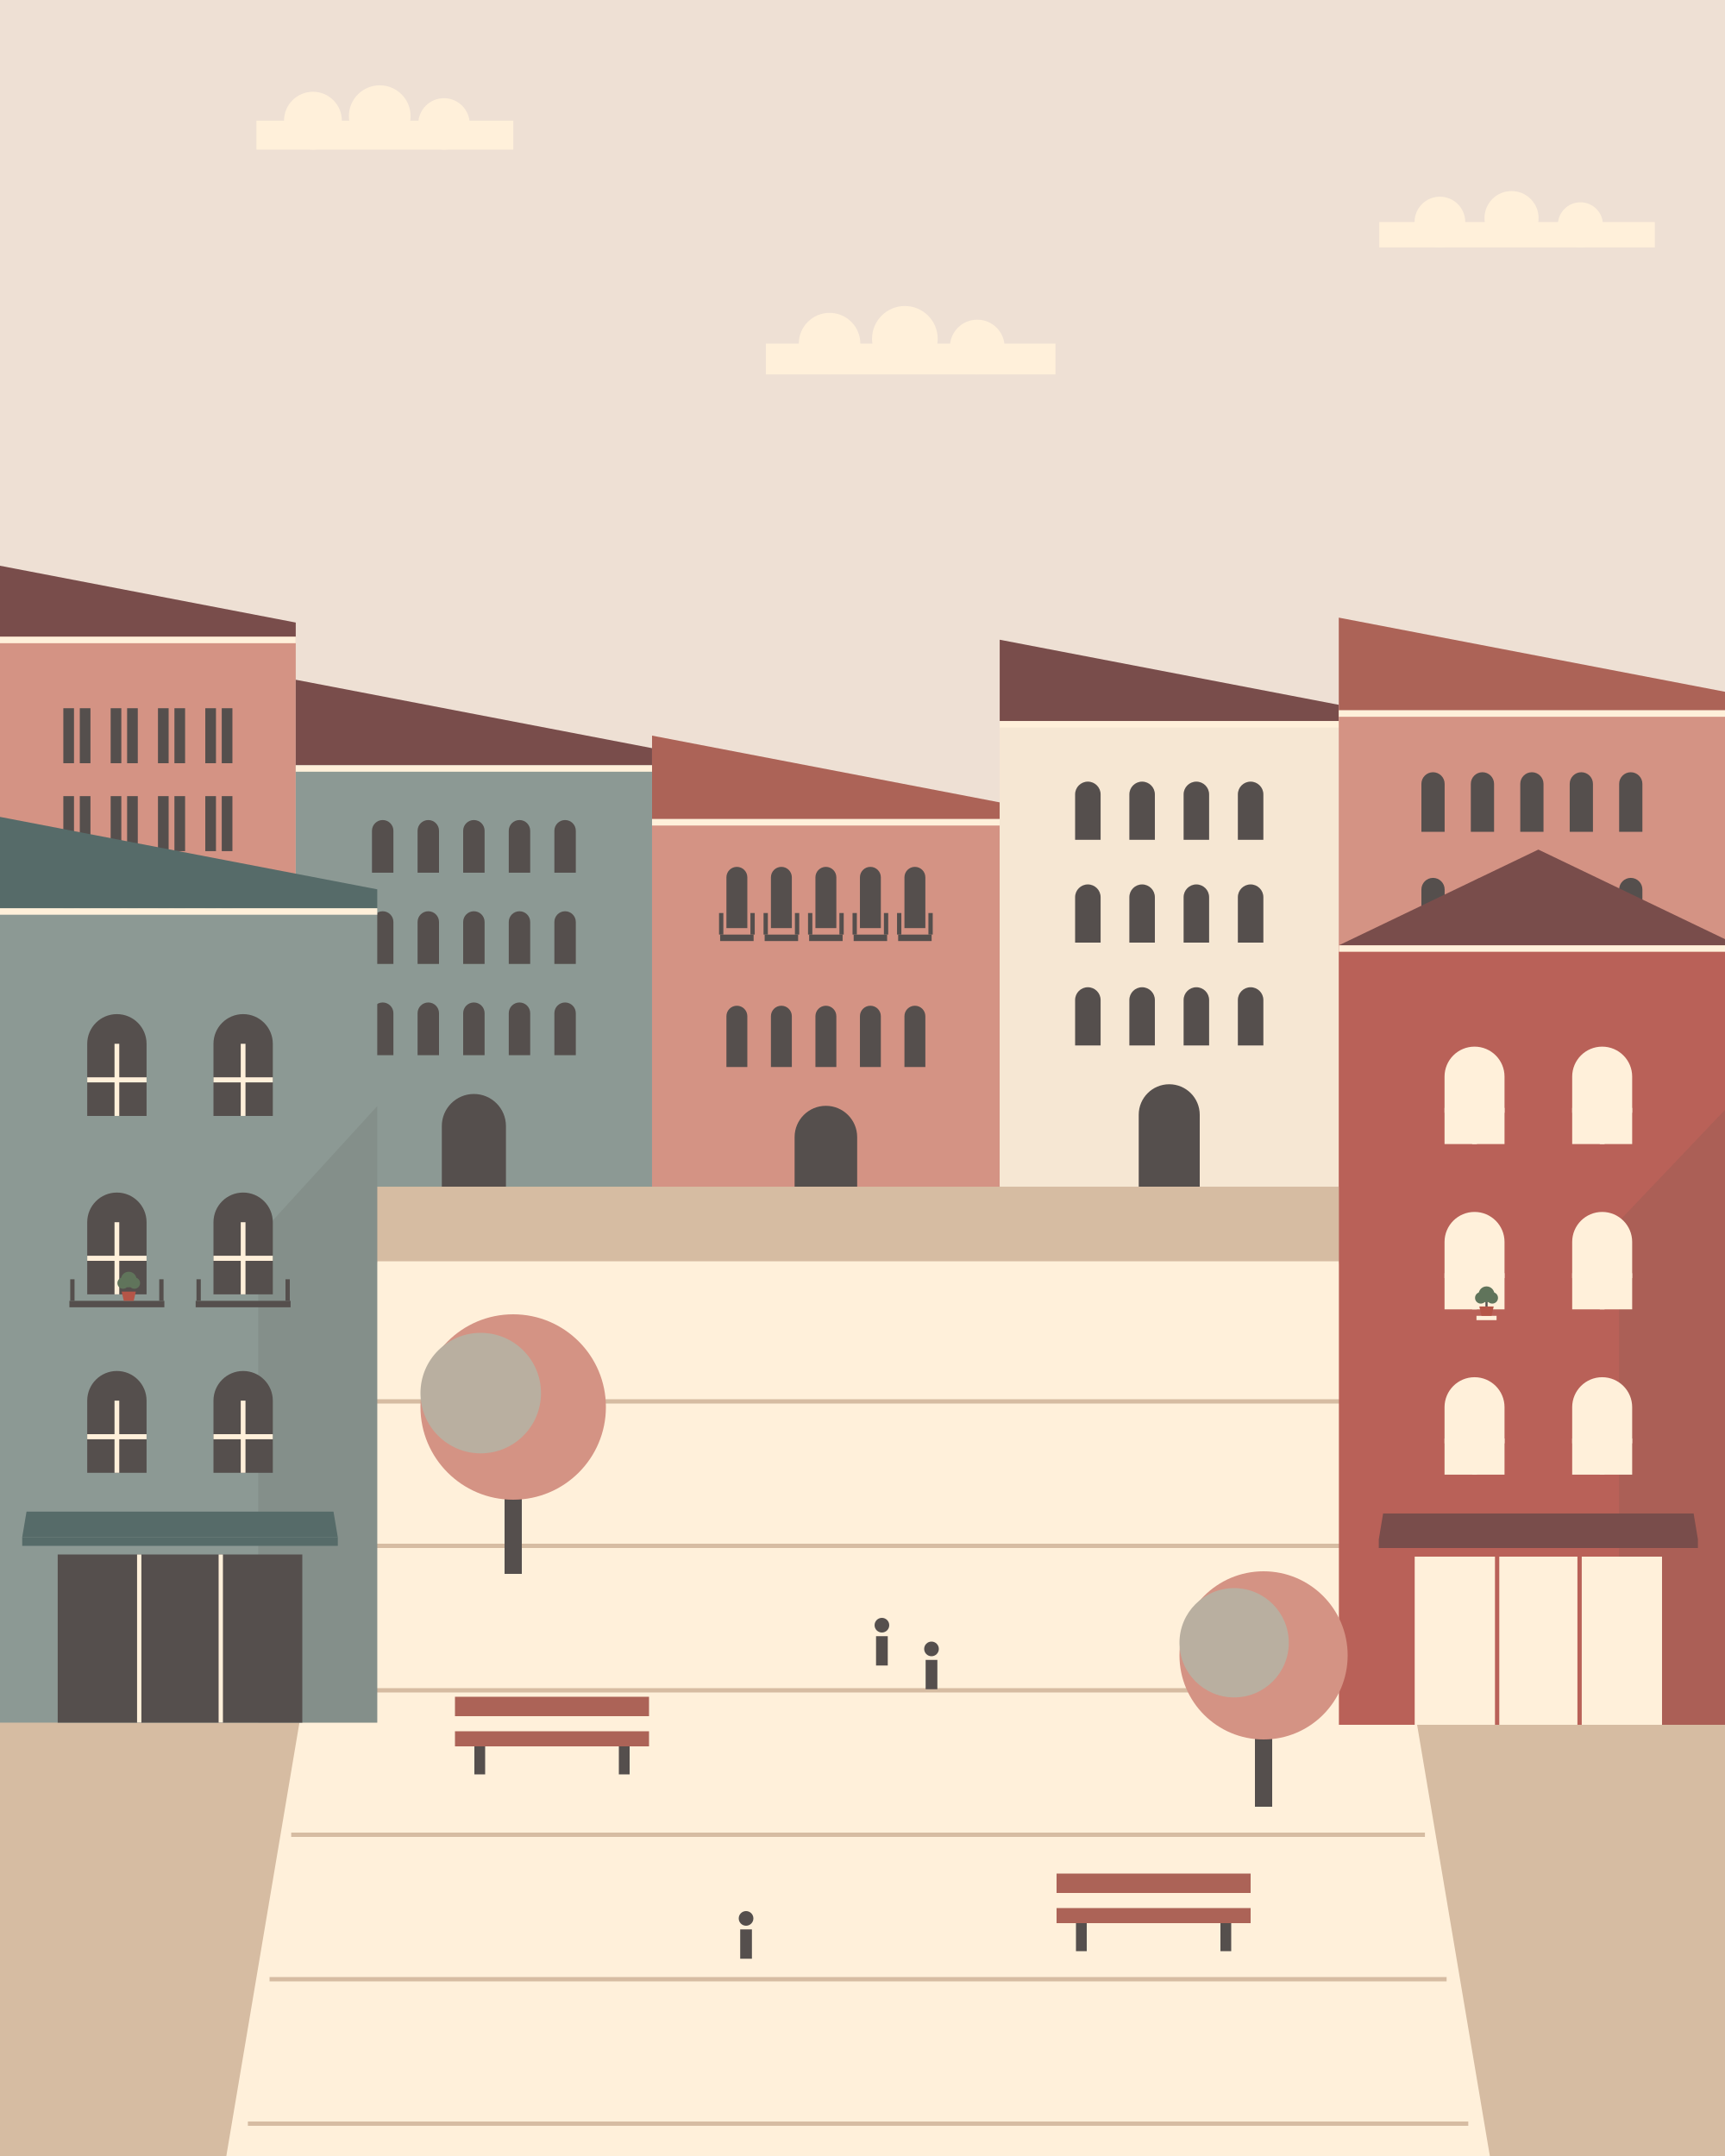
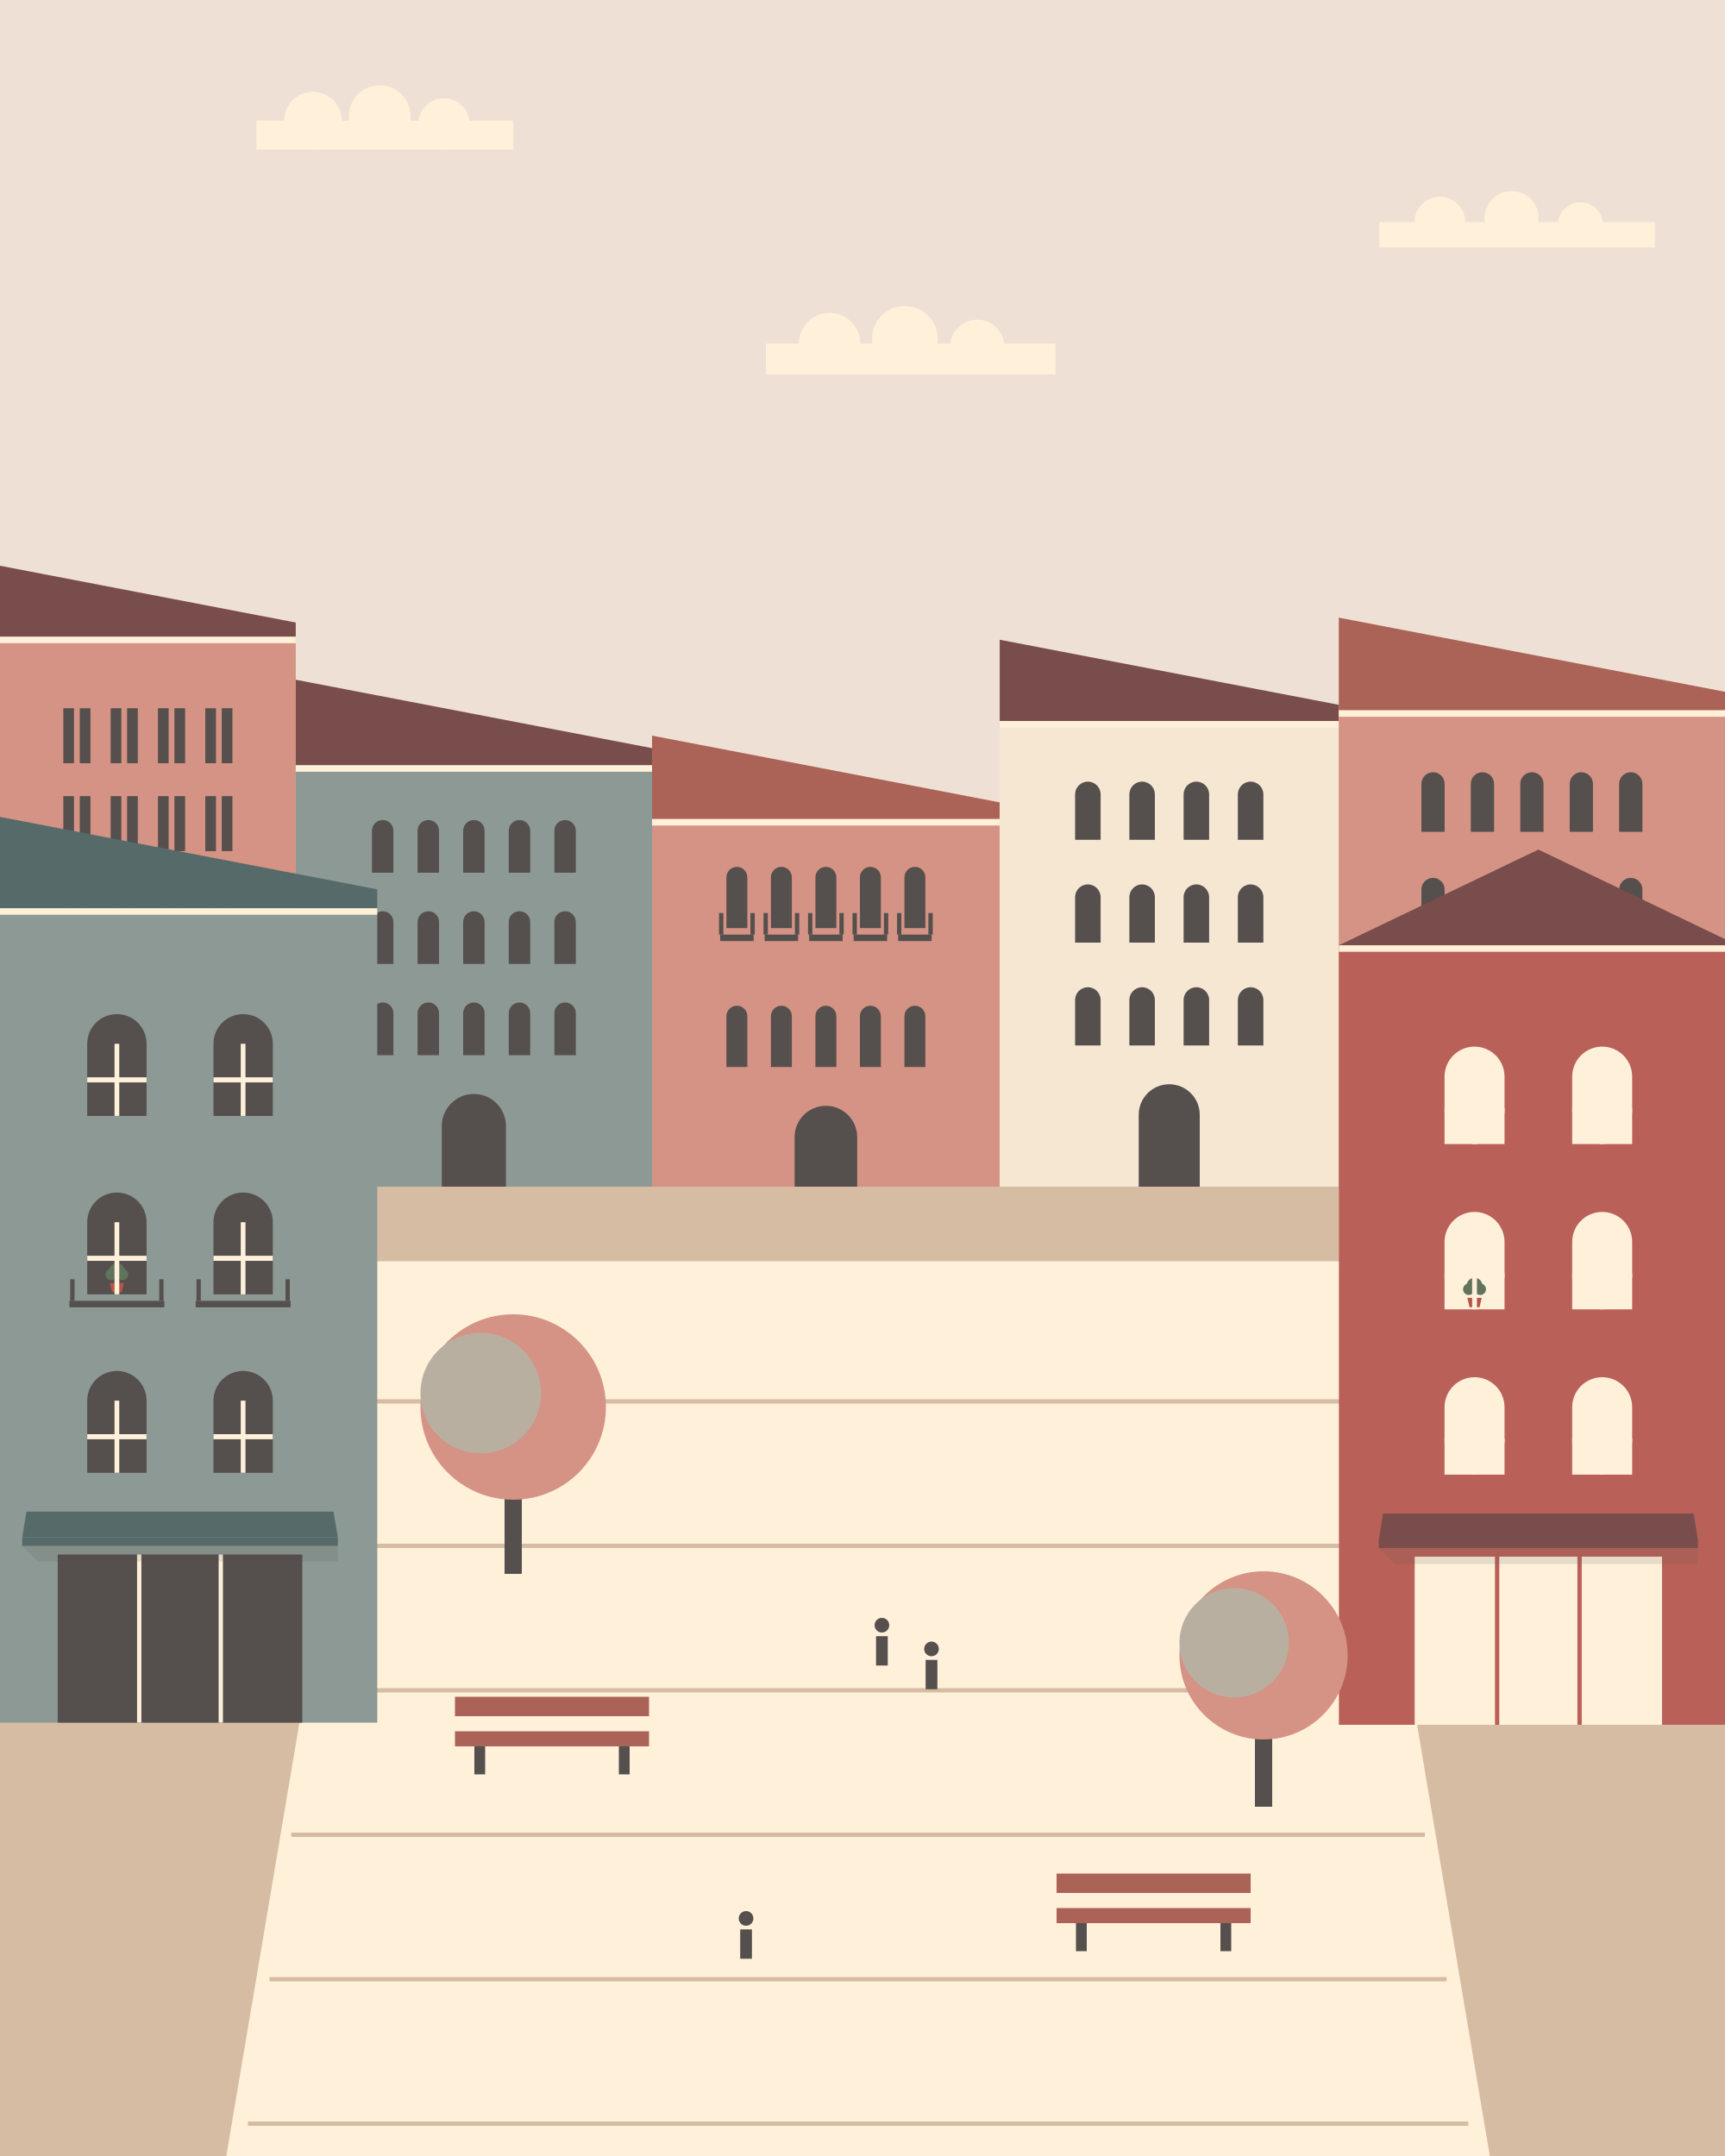
<svg xmlns="http://www.w3.org/2000/svg" width="800" height="1000" viewBox="0 0 800 1000" role="img" aria-label="広場・accents-011">
  <rect x="0" y="0" width="800" height="1000" fill="#eee0d4" />
  <g data-cloud="true">
    <rect x="118.92" y="55.97" width="119.15" height="13.41" fill="#fff0da" />
    <circle cx="145.13" cy="55.97" r="13.41" fill="#fff0da" />
    <circle cx="176.11" cy="53.88" r="14.31" fill="#fff0da" />
    <circle cx="205.9" cy="57.46" r="11.92" fill="#fff0da" />
  </g>
  <g data-cloud="true">
    <rect x="355.19" y="159.38" width="134.29" height="14.27" fill="#fff0da" />
    <circle cx="384.73" cy="159.38" r="14.27" fill="#fff0da" />
    <circle cx="419.65" cy="157.16" r="15.23" fill="#fff0da" />
    <circle cx="453.22" cy="160.96" r="12.69" fill="#fff0da" />
  </g>
  <g data-cloud="true">
    <rect x="639.66" y="102.99" width="127.8" height="11.76" fill="#fff0da" />
    <circle cx="667.78" cy="102.99" r="11.76" fill="#fff0da" />
    <circle cx="701" cy="101.16" r="12.55" fill="#fff0da" />
    <circle cx="732.95" cy="104.29" r="10.46" fill="#fff0da" />
  </g>
  <rect x="0" y="550" width="800" height="450" fill="#d6bca2" />
  <polygon points="174.96,585 620.94,585 690.94,1000 104.96,1000" fill="#fff0da" />
  <path d="M165.21 650H630.69" fill="none" stroke="#d6bca2" stroke-width="2" />
  <path d="M155.16 717H640.74" fill="none" stroke="#d6bca2" stroke-width="2" />
  <path d="M145.11 784H650.79" fill="none" stroke="#d6bca2" stroke-width="2" />
  <path d="M135.06 851H660.84" fill="none" stroke="#d6bca2" stroke-width="2" />
  <path d="M125.01 918H670.89" fill="none" stroke="#d6bca2" stroke-width="2" />
  <path d="M114.96 985H680.94" fill="none" stroke="#d6bca2" stroke-width="2" />
  <g data-building="b0-0">
    <rect x="0" y="295.33" width="137.16" height="255.08" fill="#d49384" />
    <polygon points="0,295.33 0,262.41 137.16,288.75 137.16,295.33" fill="#794d4b" />
    <rect x="0" y="295.33" width="137.16" height="3" fill="#fff0da" />
    <rect x="29.37" y="328.49" width="4.95" height="25.51" fill="#554f4d" />
    <rect x="37" y="328.49" width="4.95" height="25.51" fill="#554f4d" />
    <rect x="51.32" y="328.49" width="4.95" height="25.51" fill="#554f4d" />
    <rect x="58.95" y="328.49" width="4.95" height="25.51" fill="#554f4d" />
    <rect x="73.26" y="328.49" width="4.95" height="25.51" fill="#554f4d" />
    <rect x="80.89" y="328.49" width="4.95" height="25.51" fill="#554f4d" />
    <rect x="95.21" y="328.49" width="4.95" height="25.51" fill="#554f4d" />
    <rect x="102.84" y="328.49" width="4.95" height="25.51" fill="#554f4d" />
    <rect x="29.37" y="369.26" width="4.95" height="25.51" fill="#554f4d" />
    <rect x="37" y="369.26" width="4.95" height="25.51" fill="#554f4d" />
    <rect x="51.32" y="369.26" width="4.95" height="25.51" fill="#554f4d" />
    <rect x="58.95" y="369.26" width="4.95" height="25.51" fill="#554f4d" />
    <rect x="73.26" y="369.26" width="4.95" height="25.51" fill="#554f4d" />
    <rect x="80.89" y="369.26" width="4.95" height="25.51" fill="#554f4d" />
    <rect x="95.21" y="369.26" width="4.95" height="25.51" fill="#554f4d" />
    <rect x="102.84" y="369.26" width="4.95" height="25.51" fill="#554f4d" />
    <rect x="29.37" y="410.02" width="4.95" height="25.51" fill="#554f4d" />
    <rect x="37" y="410.02" width="4.95" height="25.51" fill="#554f4d" />
    <rect x="51.32" y="410.02" width="4.95" height="25.51" fill="#554f4d" />
    <rect x="58.95" y="410.02" width="4.95" height="25.51" fill="#554f4d" />
    <rect x="73.26" y="410.02" width="4.95" height="25.51" fill="#554f4d" />
    <rect x="80.89" y="410.02" width="4.95" height="25.51" fill="#554f4d" />
    <rect x="95.21" y="410.02" width="4.95" height="25.51" fill="#554f4d" />
    <rect x="102.84" y="410.02" width="4.95" height="25.51" fill="#554f4d" />
    <rect x="29.37" y="450.78" width="4.95" height="25.51" fill="#554f4d" />
    <rect x="37" y="450.78" width="4.95" height="25.51" fill="#554f4d" />
    <rect x="51.32" y="450.78" width="4.95" height="25.51" fill="#554f4d" />
    <rect x="58.95" y="450.78" width="4.95" height="25.51" fill="#554f4d" />
    <rect x="73.26" y="450.78" width="4.95" height="25.51" fill="#554f4d" />
    <rect x="80.89" y="450.78" width="4.95" height="25.51" fill="#554f4d" />
    <rect x="95.21" y="450.78" width="4.95" height="25.51" fill="#554f4d" />
    <rect x="102.84" y="450.78" width="4.95" height="25.51" fill="#554f4d" />
    <path d="M56.24 550.41V506.64a12.34 12.34 0 0 1 24.69 0V550.41Z" fill="#554f4d" />
  </g>
  <g data-building="b0-1">
    <rect x="137.16" y="354.94" width="165.23" height="195.47" fill="#8c9994" />
    <polygon points="137.16,354.94 137.16,315.28 302.39,347.01 302.39,354.94" fill="#794d4b" />
    <rect x="137.16" y="354.94" width="165.23" height="3" fill="#fff0da" />
    <path d="M172.51 404.78V385.32a4.97 4.97 0 0 1 9.94 0V404.78Z" fill="#554f4d" />
    <path d="M193.66 404.78V385.32a4.97 4.97 0 0 1 9.94 0V404.78Z" fill="#554f4d" />
    <path d="M214.8 404.78V385.32a4.97 4.97 0 0 1 9.94 0V404.78Z" fill="#554f4d" />
    <path d="M235.95 404.78V385.32a4.97 4.97 0 0 1 9.94 0V404.78Z" fill="#554f4d" />
    <path d="M257.1 404.78V385.32a4.97 4.97 0 0 1 9.94 0V404.78Z" fill="#554f4d" />
    <path d="M172.51 447.1V427.63a4.97 4.97 0 0 1 9.94 0V447.1Z" fill="#554f4d" />
    <path d="M193.66 447.1V427.63a4.97 4.97 0 0 1 9.94 0V447.1Z" fill="#554f4d" />
    <path d="M214.8 447.1V427.63a4.97 4.97 0 0 1 9.94 0V447.1Z" fill="#554f4d" />
    <path d="M235.95 447.1V427.63a4.97 4.97 0 0 1 9.94 0V447.1Z" fill="#554f4d" />
    <path d="M257.1 447.1V427.63a4.97 4.97 0 0 1 9.94 0V447.1Z" fill="#554f4d" />
    <path d="M172.51 489.41V469.94a4.97 4.97 0 0 1 9.94 0V489.41Z" fill="#554f4d" />
    <path d="M193.66 489.41V469.94a4.97 4.97 0 0 1 9.94 0V489.41Z" fill="#554f4d" />
    <path d="M214.8 489.41V469.94a4.97 4.97 0 0 1 9.94 0V489.41Z" fill="#554f4d" />
    <path d="M235.95 489.41V469.94a4.97 4.97 0 0 1 9.94 0V489.41Z" fill="#554f4d" />
    <path d="M257.1 489.41V469.94a4.97 4.97 0 0 1 9.94 0V489.41Z" fill="#554f4d" />
    <path d="M204.9 550.41V522.28a14.87 14.87 0 0 1 29.74 0V550.41Z" fill="#554f4d" />
  </g>
  <g data-building="b0-2">
    <rect x="302.4" y="379.9" width="161.24" height="170.51" fill="#d49384" />
    <polygon points="302.4,379.9 302.4,341.2 463.64,372.16 463.64,379.9" fill="#ac6357" />
    <rect x="302.4" y="379.9" width="161.24" height="3" fill="#fff0da" />
    <path d="M336.89 430.48V406.92a4.85 4.85 0 0 1 9.7 0V430.48Z" fill="#554f4d" />
    <rect x="333.98" y="433.48" width="15.52" height="3" fill="#554f4d" />
    <path d="M334.47 423.48v10m14.55 -10v10" fill="none" stroke="#554f4d" stroke-width="2" />
    <path d="M357.53 430.48V406.92a4.85 4.85 0 0 1 9.7 0V430.48Z" fill="#554f4d" />
    <rect x="354.62" y="433.48" width="15.52" height="3" fill="#554f4d" />
    <path d="M355.11 423.48v10m14.55 -10v10" fill="none" stroke="#554f4d" stroke-width="2" />
    <path d="M378.17 430.48V406.92a4.85 4.85 0 0 1 9.7 0V430.48Z" fill="#554f4d" />
    <rect x="375.26" y="433.48" width="15.52" height="3" fill="#554f4d" />
    <path d="M375.74 423.48v10m14.55 -10v10" fill="none" stroke="#554f4d" stroke-width="2" />
    <path d="M398.81 430.48V406.92a4.85 4.85 0 0 1 9.7 0V430.48Z" fill="#554f4d" />
    <rect x="395.9" y="433.48" width="15.52" height="3" fill="#554f4d" />
    <path d="M396.38 423.48v10m14.55 -10v10" fill="none" stroke="#554f4d" stroke-width="2" />
    <path d="M419.45 430.48V406.92a4.85 4.85 0 0 1 9.7 0V430.48Z" fill="#554f4d" />
    <rect x="416.54" y="433.48" width="15.52" height="3" fill="#554f4d" />
    <path d="M417.02 423.48v10m14.55 -10v10" fill="none" stroke="#554f4d" stroke-width="2" />
    <path d="M336.89 494.9V471.33a4.85 4.85 0 0 1 9.7 0V494.9Z" fill="#554f4d" />
    <path d="M357.53 494.9V471.33a4.85 4.85 0 0 1 9.7 0V494.9Z" fill="#554f4d" />
    <path d="M378.17 494.9V471.33a4.85 4.85 0 0 1 9.7 0V494.9Z" fill="#554f4d" />
    <path d="M398.81 494.9V471.33a4.85 4.85 0 0 1 9.7 0V494.9Z" fill="#554f4d" />
    <path d="M419.45 494.9V471.33a4.85 4.85 0 0 1 9.7 0V494.9Z" fill="#554f4d" />
    <path d="M368.51 550.41V527.41a14.51 14.51 0 0 1 29.02 0V550.41Z" fill="#554f4d" />
  </g>
  <g data-building="b0-3">
    <rect x="463.63" y="334.46" width="157.25" height="215.95" fill="#f6e7d3" />
    <polygon points="463.63,334.46 463.63,296.72 620.88,326.91 620.88,334.46" fill="#794d4b" />
    <rect x="463.63" y="334.46" width="157.25" height="3" fill="#fff0da" />
    <path d="M498.6 389.53V368.45a5.91 5.91 0 0 1 11.83 0V389.53Z" fill="#554f4d" />
    <path d="M523.76 389.53V368.45a5.91 5.91 0 0 1 11.83 0V389.53Z" fill="#554f4d" />
    <path d="M548.92 389.53V368.45a5.91 5.91 0 0 1 11.83 0V389.53Z" fill="#554f4d" />
    <path d="M574.08 389.53V368.45a5.91 5.91 0 0 1 11.83 0V389.53Z" fill="#554f4d" />
    <path d="M498.6 437.21V416.13a5.91 5.91 0 0 1 11.83 0V437.21Z" fill="#554f4d" />
    <path d="M523.76 437.21V416.13a5.91 5.91 0 0 1 11.83 0V437.21Z" fill="#554f4d" />
    <path d="M548.92 437.21V416.13a5.91 5.91 0 0 1 11.83 0V437.21Z" fill="#554f4d" />
    <path d="M574.08 437.21V416.13a5.91 5.91 0 0 1 11.83 0V437.21Z" fill="#554f4d" />
    <path d="M498.6 484.9V463.82a5.91 5.91 0 0 1 11.83 0V484.9Z" fill="#554f4d" />
    <path d="M523.76 484.9V463.82a5.91 5.91 0 0 1 11.83 0V484.9Z" fill="#554f4d" />
    <path d="M548.92 484.9V463.82a5.91 5.91 0 0 1 11.83 0V484.9Z" fill="#554f4d" />
    <path d="M574.08 484.9V463.82a5.91 5.91 0 0 1 11.83 0V484.9Z" fill="#554f4d" />
    <path d="M528.1 550.41V517.05a14.15 14.15 0 0 1 28.3 0V550.41Z" fill="#554f4d" />
  </g>
  <g data-building="b0-4">
    <rect x="620.88" y="329.46" width="179.12" height="220.95" fill="#d49384" />
    <polygon points="620.88,329.46 620.88,286.47 800,320.86 800,329.46" fill="#ac6357" />
    <rect x="620.88" y="329.46" width="179.12" height="3" fill="#fff0da" />
    <path d="M659.2 385.8V363.57a5.39 5.39 0 0 1 10.78 0V385.8Z" fill="#554f4d" />
    <path d="M682.12 385.8V363.57a5.39 5.39 0 0 1 10.78 0V385.8Z" fill="#554f4d" />
    <path d="M705.05 385.8V363.57a5.39 5.39 0 0 1 10.78 0V385.8Z" fill="#554f4d" />
    <path d="M727.98 385.8V363.57a5.39 5.39 0 0 1 10.78 0V385.8Z" fill="#554f4d" />
    <path d="M750.91 385.8V363.57a5.39 5.39 0 0 1 10.78 0V385.8Z" fill="#554f4d" />
    <path d="M659.2 434.8V412.57a5.39 5.39 0 0 1 10.78 0V434.8Z" fill="#554f4d" />
    <path d="M682.12 434.8V412.57a5.39 5.39 0 0 1 10.78 0V434.8Z" fill="#554f4d" />
    <path d="M705.05 434.8V412.57a5.39 5.39 0 0 1 10.78 0V434.8Z" fill="#554f4d" />
    <path d="M727.98 434.8V412.57a5.39 5.39 0 0 1 10.78 0V434.8Z" fill="#554f4d" />
    <path d="M750.91 434.8V412.57a5.39 5.39 0 0 1 10.78 0V434.8Z" fill="#554f4d" />
    <path d="M659.2 483.8V461.57a5.39 5.39 0 0 1 10.78 0V483.8Z" fill="#554f4d" />
    <path d="M682.12 483.8V461.57a5.39 5.39 0 0 1 10.78 0V483.8Z" fill="#554f4d" />
    <path d="M705.05 483.8V461.57a5.39 5.39 0 0 1 10.78 0V483.8Z" fill="#554f4d" />
    <path d="M727.98 483.8V461.57a5.39 5.39 0 0 1 10.78 0V483.8Z" fill="#554f4d" />
    <path d="M750.91 483.8V461.57a5.39 5.39 0 0 1 10.78 0V483.8Z" fill="#554f4d" />
    <path d="M694.32 550.41V517.92a16.12 16.12 0 0 1 32.24 0V550.41Z" fill="#554f4d" />
  </g>
  <g data-building="b1-left">
    <rect x="-8" y="421.27" width="182.96" height="377.73" fill="#8c9994" />
    <polygon points="-8,421.27 -8,377.36 174.96,412.49 174.96,421.27" fill="#566b69" />
    <rect x="-8" y="421.27" width="182.96" height="3" fill="#fff0da" />
-     <g data-wall-shadow="-1">
-       <polygon points="174.96,513.03 119.77,573.46 119.77,799 174.96,799" fill="#554f4d" fill-opacity="0.14" />
-     </g>
    <path d="M40.45 517.59V484.13a13.76 13.76 0 0 1 27.52 0V517.59Z" fill="#554f4d" />
    <rect x="53.11" y="484.13" width="2.2" height="33.46" fill="#fff0da" />
    <rect x="40.45" y="499.68" width="27.52" height="2.36" fill="#fff0da" />
    <path d="M99 517.59V484.13a13.76 13.76 0 0 1 27.52 0V517.59Z" fill="#554f4d" />
    <rect x="111.65" y="484.13" width="2.2" height="33.46" fill="#fff0da" />
    <rect x="99" y="499.68" width="27.52" height="2.36" fill="#fff0da" />
-     <path d="M40.45 600.35V566.89a13.76 13.76 0 0 1 27.52 0V600.35Z" fill="#554f4d" />
-     <rect x="53.11" y="566.89" width="2.2" height="33.46" fill="#fff0da" />
-     <rect x="40.45" y="582.44" width="27.52" height="2.36" fill="#fff0da" />
+     <g data-interior-window="arch" data-window-bounds="40.45,553.13,27.52,47.22">
+       <path d="M40.45 600.35V566.89a13.76 13.76 0 0 1 27.52 0V600.35Z" fill="#554f4d" />
+       <g data-plant="inside">
+         <path d="M54.21 595.4V589.48" fill="none" stroke="#554f4d" stroke-width="0.99" />
+         <circle cx="54.21" cy="589.48" r="3.62" fill="#60745b" />
+         <circle cx="51.57" cy="591.13" r="2.63" fill="#60745b" />
+         <circle cx="56.84" cy="591.13" r="2.63" fill="#60745b" />
+         <polygon points="50.92,595.07 57.5,595.07 56.51,599.35 51.9,599.35" fill="#b55547" />
+       </g>
+       <rect x="53.11" y="566.89" width="2.2" height="33.46" fill="#fff0da" />
+       <rect x="40.45" y="582.44" width="27.52" height="2.36" fill="#fff0da" />
+     </g>
    <rect x="32.19" y="603.35" width="44.03" height="3" fill="#554f4d" />
    <path d="M33.57 593.35v10m41.28 -10v10" fill="none" stroke="#554f4d" stroke-width="2" />
    <path d="M99 600.35V566.89a13.76 13.76 0 0 1 27.52 0V600.35Z" fill="#554f4d" />
    <rect x="111.65" y="566.89" width="2.2" height="33.46" fill="#fff0da" />
    <rect x="99" y="582.44" width="27.52" height="2.36" fill="#fff0da" />
    <rect x="90.74" y="603.35" width="44.03" height="3" fill="#554f4d" />
    <path d="M92.12 593.35v10m41.28 -10v10" fill="none" stroke="#554f4d" stroke-width="2" />
    <path d="M40.45 683.11V649.65a13.76 13.76 0 0 1 27.52 0V683.11Z" fill="#554f4d" />
    <rect x="53.11" y="649.65" width="2.2" height="33.46" fill="#fff0da" />
    <rect x="40.45" y="665.2" width="27.52" height="2.36" fill="#fff0da" />
    <path d="M99 683.11V649.65a13.76 13.76 0 0 1 27.52 0V683.11Z" fill="#554f4d" />
    <rect x="111.65" y="649.65" width="2.2" height="33.46" fill="#fff0da" />
    <rect x="99" y="665.2" width="27.52" height="2.36" fill="#fff0da" />
    <g data-ground-floor="awning">
      <rect x="26.76" y="721" width="113.44" height="78" fill="#554f4d" />
      <rect x="63.57" y="721" width="2" height="78" fill="#fff0da" />
      <rect x="101.39" y="721" width="2" height="78" fill="#fff0da" />
      <polygon points="12.3,701.11 154.66,701.11 156.66,713 10.3,713" fill="#566b69" />
      <rect x="10.3" y="713" width="146.37" height="4" fill="#566b69" />
    </g>
-     <g data-plant="sill">
-       <path d="M59.71 599.4V593.48" fill="none" stroke="#554f4d" stroke-width="0.99" />
-       <circle cx="59.71" cy="593.48" r="3.62" fill="#60745b" />
-       <circle cx="57.08" cy="595.13" r="2.63" fill="#60745b" />
-       <circle cx="62.34" cy="595.13" r="2.63" fill="#60745b" />
-       <polygon points="56.42,599.07 63,599.07 62.01,603.35 57.41,603.35" fill="#b55547" />
+     <g data-wall-shadow="-1" data-shadow-source="awning">
+       <polygon points="10.3,717 156.66,717 156.66,724.32 17.62,724.32" fill="#554f4d" fill-opacity="0.14" />
    </g>
  </g>
  <g data-building="b1-right">
    <rect x="620.94" y="438.45" width="185" height="361.55" fill="#b96158" />
    <polygon points="620.94,438.45 713.44,394.05 805.94,438.45" fill="#794d4b" />
    <rect x="620.94" y="438.45" width="185" height="3" fill="#fff0da" />
-     <g data-wall-shadow="-1">
-       <polygon points="805.94,508.52 750.9,566.37 750.9,800 805.94,800" fill="#554f4d" fill-opacity="0.14" />
-     </g>
    <path d="M669.93 530.65V499.36a13.91 13.91 0 0 1 27.82 0V530.65Z" fill="#fff0da" />
    <rect x="682.73" y="499.36" width="2.23" height="31.28" fill="#fff0da" />
    <rect x="669.93" y="513.87" width="27.82" height="2.26" fill="#fff0da" />
    <path d="M729.13 530.65V499.36a13.91 13.91 0 0 1 27.82 0V530.65Z" fill="#fff0da" />
    <rect x="741.93" y="499.36" width="2.23" height="31.28" fill="#fff0da" />
    <rect x="729.13" y="513.87" width="27.82" height="2.26" fill="#fff0da" />
-     <path d="M669.93 607.31V576.03a13.91 13.91 0 0 1 27.82 0V607.31Z" fill="#fff0da" />
-     <rect x="682.73" y="576.03" width="2.23" height="31.28" fill="#fff0da" />
-     <rect x="669.93" y="590.54" width="27.82" height="2.26" fill="#fff0da" />
+     <g data-interior-window="arch" data-window-bounds="669.93,562.11,27.82,45.19">
+       <path d="M669.93 607.31V576.03a13.91 13.91 0 0 1 27.82 0V607.31Z" fill="#fff0da" />
+       <g data-plant="inside">
+         <path d="M683.84 602.31V596.32" fill="none" stroke="#554f4d" stroke-width="1" />
+         <circle cx="683.84" cy="596.32" r="3.66" fill="#60745b" />
+         <circle cx="681.18" cy="597.98" r="2.66" fill="#60745b" />
+         <circle cx="686.5" cy="597.98" r="2.66" fill="#60745b" />
+         <polygon points="680.51,601.98 687.17,601.98 686.17,606.31 681.51,606.31" fill="#b55547" />
+       </g>
+       <rect x="682.73" y="576.03" width="2.23" height="31.28" fill="#fff0da" />
+       <rect x="669.93" y="590.54" width="27.82" height="2.26" fill="#fff0da" />
+     </g>
    <path d="M729.13 607.31V576.03a13.91 13.91 0 0 1 27.82 0V607.31Z" fill="#fff0da" />
    <rect x="741.93" y="576.03" width="2.23" height="31.28" fill="#fff0da" />
    <rect x="729.13" y="590.54" width="27.82" height="2.26" fill="#fff0da" />
    <path d="M669.93 683.97V652.69a13.91 13.91 0 0 1 27.82 0V683.97Z" fill="#fff0da" />
    <rect x="682.73" y="652.69" width="2.23" height="31.28" fill="#fff0da" />
    <rect x="669.93" y="667.2" width="27.82" height="2.26" fill="#fff0da" />
    <path d="M729.13 683.97V652.69a13.91 13.91 0 0 1 27.82 0V683.97Z" fill="#fff0da" />
    <rect x="741.93" y="652.69" width="2.23" height="31.28" fill="#fff0da" />
    <rect x="729.13" y="667.2" width="27.82" height="2.26" fill="#fff0da" />
    <g data-ground-floor="awning">
      <rect x="656.09" y="722" width="114.7" height="78" fill="#fff0da" />
      <rect x="693.32" y="722" width="2" height="78" fill="#b96158" />
      <rect x="731.56" y="722" width="2" height="78" fill="#b96158" />
      <polygon points="641.44,701.97 785.44,701.97 787.44,714 639.44,714" fill="#794d4b" />
      <rect x="639.44" y="714" width="148" height="4" fill="#794d4b" />
    </g>
-     <g data-plant="sill">
-       <rect x="684.74" y="610.31" width="9.32" height="2" fill="#fff0da" />
-       <path d="M689.4 606.31V600.32" fill="none" stroke="#554f4d" stroke-width="1" />
-       <circle cx="689.4" cy="600.32" r="3.66" fill="#60745b" />
-       <circle cx="686.74" cy="601.98" r="2.66" fill="#60745b" />
-       <circle cx="692.07" cy="601.98" r="2.66" fill="#60745b" />
-       <polygon points="686.07,605.98 692.73,605.98 691.74,610.31 687.07,610.31" fill="#b55547" />
+     <g data-wall-shadow="-1" data-shadow-source="awning">
+       <polygon points="639.44,718 787.44,718 787.44,725.4 646.84,725.4" fill="#554f4d" fill-opacity="0.14" />
    </g>
  </g>
  <rect x="234" y="678.4" width="8" height="51.6" fill="#554f4d" />
  <circle cx="238" cy="652.6" r="43" fill="#d49384" />
  <circle cx="222.95" cy="646.15" r="27.95" fill="#b9afa0" />
  <rect x="582" y="791.2" width="8" height="46.8" fill="#554f4d" />
  <circle cx="586" cy="767.8" r="39" fill="#d49384" />
  <circle cx="572.35" cy="761.95" r="25.35" fill="#b9afa0" />
  <rect x="211" y="803" width="90" height="7" fill="#ac6357" />
  <rect x="220" y="810" width="5" height="13" fill="#554f4d" />
  <rect x="287" y="810" width="5" height="13" fill="#554f4d" />
  <rect x="211" y="787" width="90" height="9" fill="#ac6357" />
  <rect x="490" y="885" width="90" height="7" fill="#ac6357" />
  <rect x="499" y="892" width="5" height="13" fill="#554f4d" />
  <rect x="566" y="892" width="5" height="13" fill="#554f4d" />
  <rect x="490" y="869" width="90" height="9" fill="#ac6357" />
  <circle cx="409" cy="753.8" r="3.4" fill="#554f4d" />
  <rect x="406.28" y="758.9" width="5.44" height="13.6" fill="#554f4d" />
  <circle cx="432" cy="764.8" r="3.4" fill="#554f4d" />
  <rect x="429.28" y="769.9" width="5.44" height="13.6" fill="#554f4d" />
  <circle cx="346" cy="889.8" r="3.4" fill="#554f4d" />
  <rect x="343.28" y="894.9" width="5.44" height="13.6" fill="#554f4d" />
</svg>
